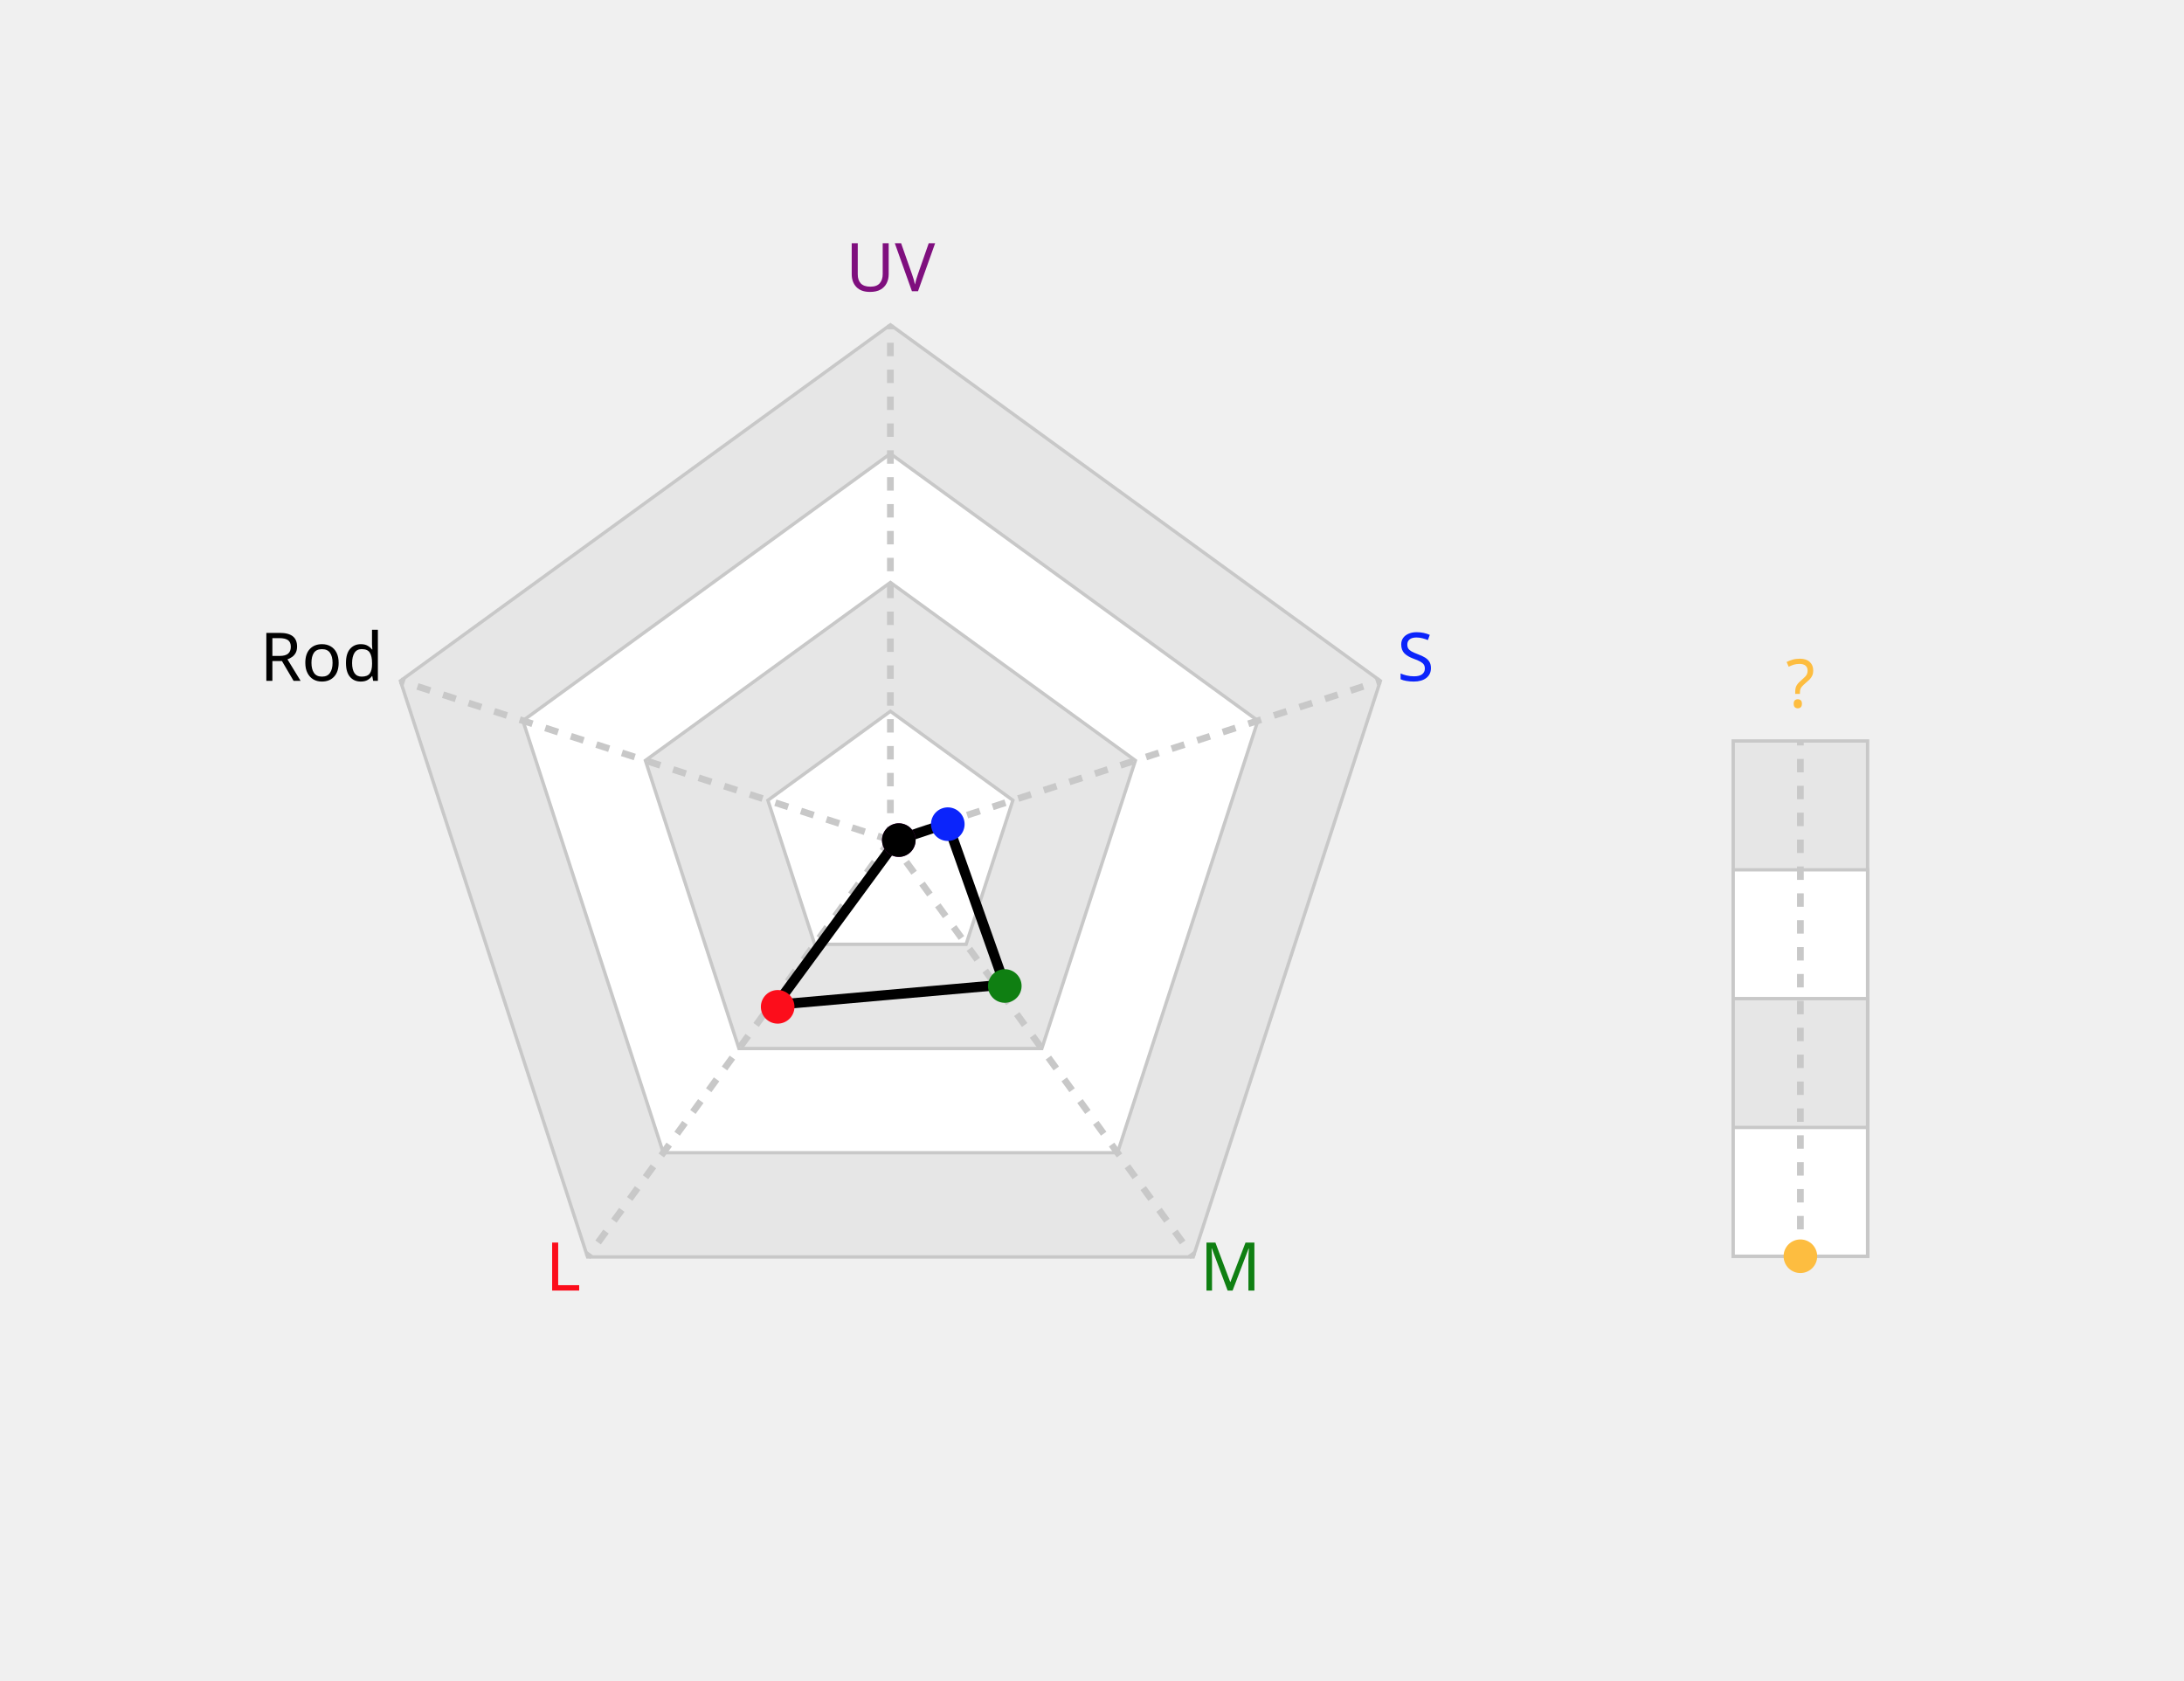
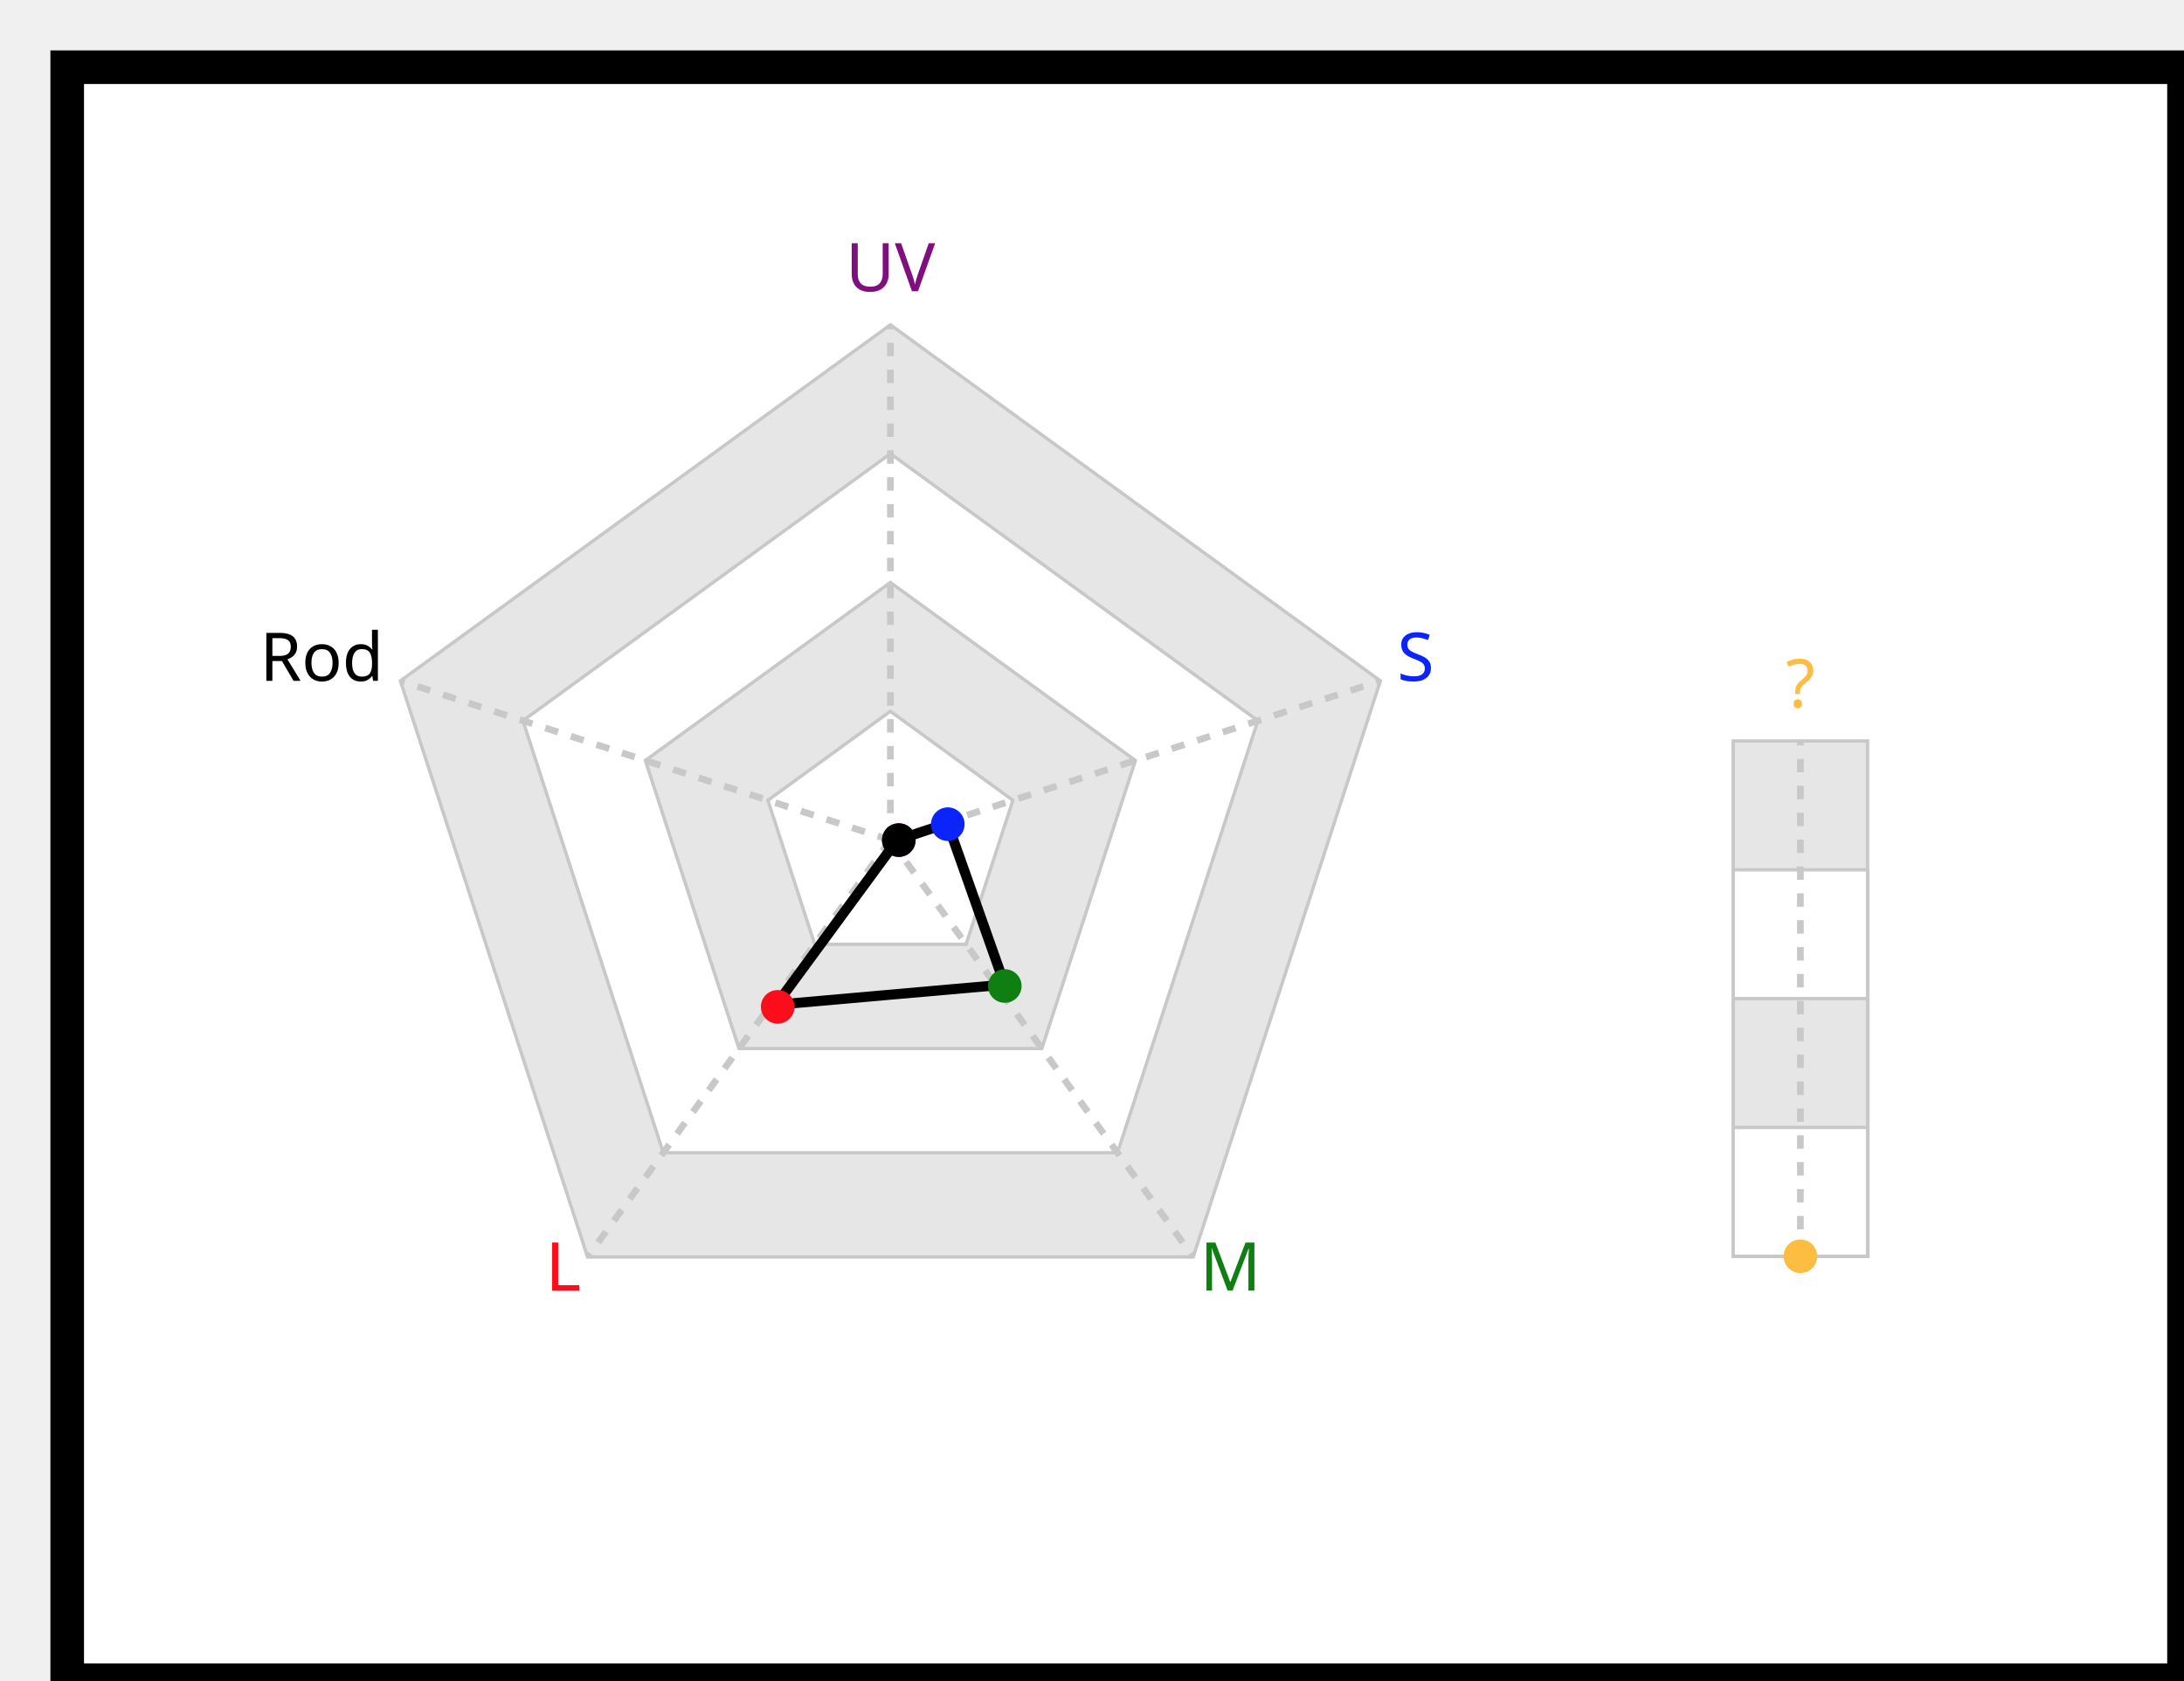
- <svg xmlns="http://www.w3.org/2000/svg" baseProfile="full" height="500" version="1.1" width="650">
+ <svg xmlns="http://www.w3.org/2000/svg" baseProfile="full" height="500" id="eel" version="1.1" width="650">
  <defs />
-   <polygon fill="rgb(230,230,230)" id="axGonMinor" points="265.0,96.667 410.829,202.617 355.127,374.049 174.873,374.049 119.171,202.617" stroke="rgb(200,200,200)" stroke-width="1" />
-   <polygon fill="rgb(255,255,255)" id="axGon" points="265.0,135.0 374.371,214.463 332.595,343.037 197.405,343.037 155.629,214.463" stroke="rgb(200,200,200)" stroke-width="1" />
-   <polygon fill="rgb(230,230,230)" id="axGonMinor" points="265.0,173.333 337.914,226.309 310.064,312.025 219.936,312.025 192.086,226.309" stroke="rgb(200,200,200)" stroke-width="1" />
-   <polygon fill="rgb(255,255,255)" id="axGon" points="265.0,211.667 301.457,238.154 287.532,281.012 242.468,281.012 228.543,238.154" stroke="rgb(200,200,200)" stroke-width="1" />
-   <rect fill="rgb(230,230,230)" height="153.333" id="zaxGonMinor" stroke="rgb(200,200,200)" stroke-width="1" width="40" x="515.833" y="220.506" />
-   <rect fill="rgb(255,255,255)" height="115.0" id="zaxGon" stroke="rgb(200,200,200)" stroke-width="1" width="40" x="515.833" y="258.839" />
-   <rect fill="rgb(230,230,230)" height="76.667" id="zaxGonMinor" stroke="rgb(200,200,200)" stroke-width="1" width="40" x="515.833" y="297.172" />
-   <rect fill="rgb(255,255,255)" height="38.333" id="zaxGon" stroke="rgb(200,200,200)" stroke-width="1" width="40" x="515.833" y="335.506" />
-   <line id="ax" stroke="rgb(200,200,200)" stroke-dasharray="4" stroke-width="2" x1="535.833" x2="535.833" y1="373.839" y2="220.506" />
+   <rect fill="white" height="480" stroke="rgb(0,0,0)" stroke-width="10" width="630" x="20" y="20" />
+   <polygon fill="rgb(230,230,230)" points="265.0,96.667 410.829,202.617 355.127,374.049 174.873,374.049 119.171,202.617" stroke="rgb(200,200,200)" stroke-width="1" />
+   <polygon fill="rgb(255,255,255)" points="265.0,135.0 374.371,214.463 332.595,343.037 197.405,343.037 155.629,214.463" stroke="rgb(200,200,200)" stroke-width="1" />
+   <polygon fill="rgb(230,230,230)" points="265.0,173.333 337.914,226.309 310.064,312.025 219.936,312.025 192.086,226.309" stroke="rgb(200,200,200)" stroke-width="1" />
+   <polygon fill="rgb(255,255,255)" points="265.0,211.667 301.457,238.154 287.532,281.012 242.468,281.012 228.543,238.154" stroke="rgb(200,200,200)" stroke-width="1" />
+   <rect fill="rgb(230,230,230)" height="153.333" stroke="rgb(200,200,200)" stroke-width="1" width="40" x="515.833" y="220.506" />
+   <rect fill="rgb(255,255,255)" height="115.0" stroke="rgb(200,200,200)" stroke-width="1" width="40" x="515.833" y="258.839" />
+   <rect fill="rgb(230,230,230)" height="76.667" stroke="rgb(200,200,200)" stroke-width="1" width="40" x="515.833" y="297.172" />
+   <rect fill="rgb(255,255,255)" height="38.333" stroke="rgb(200,200,200)" stroke-width="1" width="40" x="515.833" y="335.506" />
+   <line stroke="rgb(200,200,200)" stroke-dasharray="4" stroke-width="2" x1="535.833" x2="535.833" y1="373.839" y2="220.506" />
  <text fill="rgb(253,189,64)" font-family="sans-serif" font-size="20" text-anchor="middle" transform="translate(0,-10)" x="535.833" y="220.506">?</text>
-   <line id="ax" stroke="rgb(200,200,200)" stroke-dasharray="4" stroke-width="2" transform="rotate(0.0,265.0,250.0)" x1="265.0" x2="265.0" y1="250.0" y2="96.667" />
+   <line stroke="rgb(200,200,200)" stroke-dasharray="4" stroke-width="2" transform="rotate(0.0,265.0,250.0)" x1="265.0" x2="265.0" y1="250.0" y2="96.667" />
  <text alignment-baseline="middle" fill="rgb(127,15,126)" font-family="sans-serif" font-size="20" text-anchor="middle" transform="translate(0,-10)" x="265.0" y="96.667">UV</text>
-   <line id="ax" stroke="rgb(200,200,200)" stroke-dasharray="4" stroke-width="2" transform="rotate(72.0,265.0,250.0)" x1="265.0" x2="265.0" y1="250.0" y2="96.667" />
-   <text alignment-baseline="middle" fill="rgb(11,36,251)" font-family="sans-serif" font-size="20" text-anchor="start" transform="translate(+5,0)" x="410.829" y="202.617">S</text>
-   <line id="ax" stroke="rgb(200,200,200)" stroke-dasharray="4" stroke-width="2" transform="rotate(144.0,265.0,250.0)" x1="265.0" x2="265.0" y1="250.0" y2="96.667" />
+   <line stroke="rgb(200,200,200)" stroke-dasharray="4" stroke-width="2" transform="rotate(72.0,265.0,250.0)" x1="265.0" x2="265.0" y1="250.0" y2="96.667" />
+   <text alignment-baseline="middle" fill="rgb(11,36,251)" font-family="sans-serif" font-size="20" text-anchor="start" transform="translate(5,0)" x="410.829" y="202.617">S</text>
+   <line stroke="rgb(200,200,200)" stroke-dasharray="4" stroke-width="2" transform="rotate(144.0,265.0,250.0)" x1="265.0" x2="265.0" y1="250.0" y2="96.667" />
  <text alignment-baseline="middle" fill="rgb(15,127,18)" font-family="sans-serif" font-size="20" text-anchor="start" transform="translate(2,10)" x="355.127" y="374.049">M</text>
-   <line id="ax" stroke="rgb(200,200,200)" stroke-dasharray="4" stroke-width="2" transform="rotate(216.0,265.0,250.0)" x1="265.0" x2="265.0" y1="250.0" y2="96.667" />
+   <line stroke="rgb(200,200,200)" stroke-dasharray="4" stroke-width="2" transform="rotate(216.0,265.0,250.0)" x1="265.0" x2="265.0" y1="250.0" y2="96.667" />
  <text alignment-baseline="middle" fill="rgb(252,13,27)" font-family="sans-serif" font-size="20" text-anchor="end" transform="translate(-2,10)" x="174.873" y="374.049">L</text>
-   <line id="ax" stroke="rgb(200,200,200)" stroke-dasharray="4" stroke-width="2" transform="rotate(288.0,265.0,250.0)" x1="265.0" x2="265.0" y1="250.0" y2="96.667" />
+   <line stroke="rgb(200,200,200)" stroke-dasharray="4" stroke-width="2" transform="rotate(288.0,265.0,250.0)" x1="265.0" x2="265.0" y1="250.0" y2="96.667" />
  <text alignment-baseline="middle" fill="rgb(0,0,0)" font-family="sans-serif" font-size="20" text-anchor="end" transform="translate(-5,0)" x="119.171" y="202.617">Rod</text>
-   <path d="M267,250 L282,245 L299,293 L231,299 L267,250 Z" fill="none" id="cellGon" stroke="rgb(0,0,0)" stroke-linecap="round" stroke-opacity="1" stroke-width="3" />
-   <circle cx="267.5" cy="250.0" fill="rgb(127,15,126)" id="uDat" r="5" stroke="none" stroke-width="4" transform="rotate(0.0,267.5,250.0)" />
-   <circle cx="267.5" cy="234.667" fill="rgb(11,36,251)" id="sDat" r="5" stroke="none" stroke-width="4" transform="rotate(72.0,267.5,250.0)" />
-   <circle cx="267.5" cy="196.333" fill="rgb(15,127,18)" id="mDat" r="5" stroke="none" stroke-width="4" transform="rotate(144.0,267.5,250.0)" />
-   <circle cx="267.5" cy="188.667" fill="rgb(252,13,27)" id="lDat" r="5" stroke="none" stroke-width="4" transform="rotate(216.0,267.5,250.0)" />
-   <circle cx="267.5" cy="250.0" fill="rgb(0,0,0)" id="rDat" r="5" stroke="none" stroke-width="4" transform="rotate(288.0,267.5,250.0)" />
-   <circle cx="535.833" cy="373.839" fill="rgb(253,189,64)" id="zDat" r="5" stroke="none" stroke-width="4" transform="rotate(0,535.8333,250.0)" />
+   <path d="M267,250 L282,245 L299,293 L231,299 L267,250 Z" fill="none" stroke="rgb(0,0,0)" stroke-linecap="round" stroke-opacity="1" stroke-width="3" />
+   <circle cx="267.5" cy="250.0" fill="rgb(127,15,126)" r="5" stroke="none" stroke-width="4" transform="rotate(0.0,267.5,250.0)" />
+   <circle cx="267.5" cy="234.667" fill="rgb(11,36,251)" r="5" stroke="none" stroke-width="4" transform="rotate(72.0,267.5,250.0)" />
+   <circle cx="267.5" cy="196.333" fill="rgb(15,127,18)" r="5" stroke="none" stroke-width="4" transform="rotate(144.0,267.5,250.0)" />
+   <circle cx="267.5" cy="188.667" fill="rgb(252,13,27)" r="5" stroke="none" stroke-width="4" transform="rotate(216.0,267.5,250.0)" />
+   <circle cx="267.5" cy="250.0" fill="rgb(0,0,0)" r="5" stroke="none" stroke-width="4" transform="rotate(288.0,267.5,250.0)" />
+   <circle cx="535.833" cy="373.839" fill="rgb(253,189,64)" r="5" stroke="none" stroke-width="4" transform="rotate(0,535.8333,250.0)" />
</svg>
